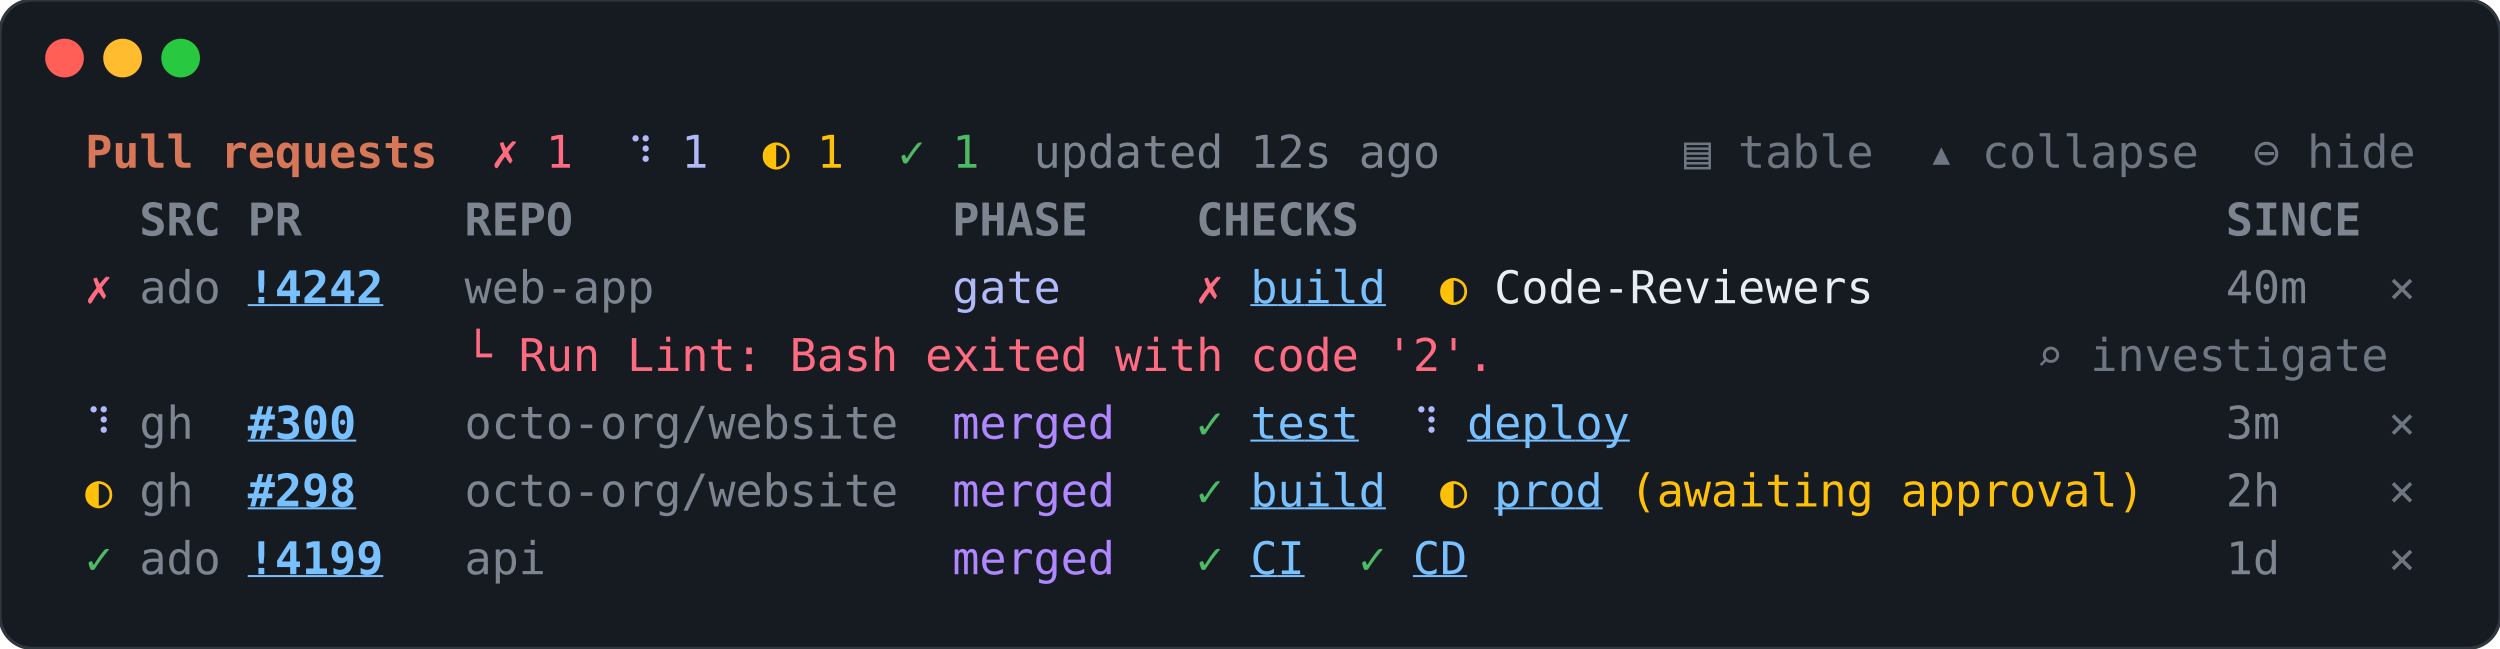
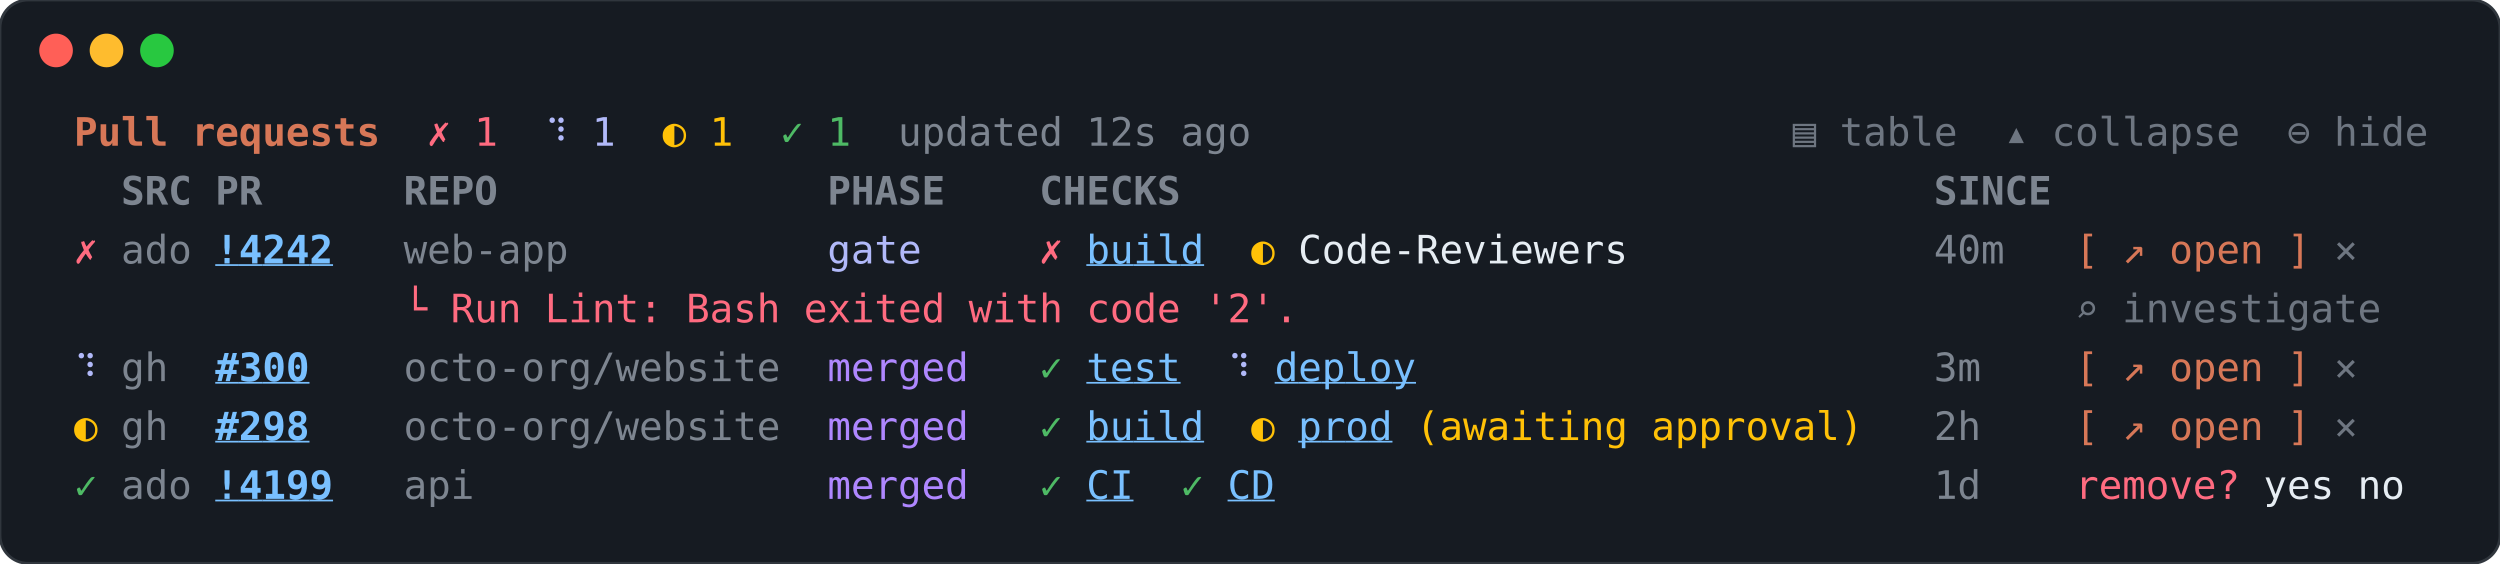
- <svg xmlns="http://www.w3.org/2000/svg" width="775" height="201" viewBox="0 0 775 201" role="img" aria-label="pr-watch band in the Claude Code terminal">
-   <rect width="775" height="201" rx="10" fill="#161b22" stroke="#30363d" />
+ <svg xmlns="http://www.w3.org/2000/svg" width="892" height="201" viewBox="0 0 892 201" role="img" aria-label="pr-watch band in the Claude Code terminal">
+   <rect width="892" height="201" rx="10" fill="#161b22" stroke="#30363d" />
  <circle cx="20" cy="18" r="6" fill="#ff5f57" />
  <circle cx="38" cy="18" r="6" fill="#febc2e" />
  <circle cx="56" cy="18" r="6" fill="#28c840" />
  <g font-family="ui-monospace, SFMono-Regular, Menlo, Consolas, monospace" font-size="14">
    <text x="26.4" y="52" fill="#d77757" font-weight="700">P</text>
    <text x="34.8" y="52" fill="#d77757" font-weight="700">u</text>
    <text x="43.2" y="52" fill="#d77757" font-weight="700">l</text>
    <text x="51.6" y="52" fill="#d77757" font-weight="700">l</text>
    <text x="68.4" y="52" fill="#d77757" font-weight="700">r</text>
    <text x="76.8" y="52" fill="#d77757" font-weight="700">e</text>
    <text x="85.2" y="52" fill="#d77757" font-weight="700">q</text>
    <text x="93.6" y="52" fill="#d77757" font-weight="700">u</text>
    <text x="102.0" y="52" fill="#d77757" font-weight="700">e</text>
    <text x="110.4" y="52" fill="#d77757" font-weight="700">s</text>
    <text x="118.8" y="52" fill="#d77757" font-weight="700">t</text>
    <text x="127.2" y="52" fill="#d77757" font-weight="700">s</text>
    <text x="152.4" y="52" fill="#ff6b80">✗</text>
    <text x="169.2" y="52" fill="#ff6b80">1</text>
    <text x="194.4" y="52" fill="#b1b9f9">⠹</text>
    <text x="211.2" y="52" fill="#b1b9f9">1</text>
    <text x="236.4" y="52" fill="#ffc107">◐</text>
    <text x="253.2" y="52" fill="#ffc107">1</text>
    <text x="278.4" y="52" fill="#4eba65">✓</text>
    <text x="295.2" y="52" fill="#4eba65">1</text>
    <text x="320.4" y="52" fill="#7d8590">u</text>
    <text x="328.8" y="52" fill="#7d8590">p</text>
    <text x="337.2" y="52" fill="#7d8590">d</text>
    <text x="345.6" y="52" fill="#7d8590">a</text>
    <text x="354.0" y="52" fill="#7d8590">t</text>
    <text x="362.4" y="52" fill="#7d8590">e</text>
    <text x="370.8" y="52" fill="#7d8590">d</text>
    <text x="387.6" y="52" fill="#7d8590">1</text>
    <text x="396.0" y="52" fill="#7d8590">2</text>
    <text x="404.4" y="52" fill="#7d8590">s</text>
    <text x="421.2" y="52" fill="#7d8590">a</text>
    <text x="429.6" y="52" fill="#7d8590">g</text>
    <text x="438.0" y="52" fill="#7d8590">o</text>
-     <text x="522.0" y="52" fill="#6e7681">▤</text>
-     <text x="538.8" y="52" fill="#6e7681">t</text>
-     <text x="547.2" y="52" fill="#6e7681">a</text>
-     <text x="555.6" y="52" fill="#6e7681">b</text>
-     <text x="564.0" y="52" fill="#6e7681">l</text>
-     <text x="572.4" y="52" fill="#6e7681">e</text>
-     <text x="597.6" y="52" fill="#6e7681">▴</text>
-     <text x="614.4" y="52" fill="#6e7681">c</text>
-     <text x="622.8" y="52" fill="#6e7681">o</text>
-     <text x="631.2" y="52" fill="#6e7681">l</text>
-     <text x="639.6" y="52" fill="#6e7681">l</text>
-     <text x="648.0" y="52" fill="#6e7681">a</text>
-     <text x="656.4" y="52" fill="#6e7681">p</text>
-     <text x="664.8" y="52" fill="#6e7681">s</text>
-     <text x="673.2" y="52" fill="#6e7681">e</text>
-     <text x="698.4" y="52" fill="#6e7681">⊖</text>
-     <text x="715.2" y="52" fill="#6e7681">h</text>
-     <text x="723.6" y="52" fill="#6e7681">i</text>
-     <text x="732.0" y="52" fill="#6e7681">d</text>
-     <text x="740.4" y="52" fill="#6e7681">e</text>
+     <text x="639.6" y="52" fill="#6e7681">▤</text>
+     <text x="656.4" y="52" fill="#6e7681">t</text>
+     <text x="664.8" y="52" fill="#6e7681">a</text>
+     <text x="673.2" y="52" fill="#6e7681">b</text>
+     <text x="681.6" y="52" fill="#6e7681">l</text>
+     <text x="690.0" y="52" fill="#6e7681">e</text>
+     <text x="715.2" y="52" fill="#6e7681">▴</text>
+     <text x="732.0" y="52" fill="#6e7681">c</text>
+     <text x="740.4" y="52" fill="#6e7681">o</text>
+     <text x="748.8" y="52" fill="#6e7681">l</text>
+     <text x="757.2" y="52" fill="#6e7681">l</text>
+     <text x="765.6" y="52" fill="#6e7681">a</text>
+     <text x="774.0" y="52" fill="#6e7681">p</text>
+     <text x="782.4" y="52" fill="#6e7681">s</text>
+     <text x="790.8" y="52" fill="#6e7681">e</text>
+     <text x="816.0" y="52" fill="#6e7681">⊖</text>
+     <text x="832.8" y="52" fill="#6e7681">h</text>
+     <text x="841.2" y="52" fill="#6e7681">i</text>
+     <text x="849.6" y="52" fill="#6e7681">d</text>
+     <text x="858.0" y="52" fill="#6e7681">e</text>
    <text x="43.2" y="73" fill="#7d8590" font-weight="700">S</text>
    <text x="51.6" y="73" fill="#7d8590" font-weight="700">R</text>
    <text x="60.0" y="73" fill="#7d8590" font-weight="700">C</text>
    <text x="76.8" y="73" fill="#7d8590" font-weight="700">P</text>
    <text x="85.2" y="73" fill="#7d8590" font-weight="700">R</text>
    <text x="144.0" y="73" fill="#7d8590" font-weight="700">R</text>
    <text x="152.4" y="73" fill="#7d8590" font-weight="700">E</text>
    <text x="160.8" y="73" fill="#7d8590" font-weight="700">P</text>
    <text x="169.2" y="73" fill="#7d8590" font-weight="700">O</text>
    <text x="295.2" y="73" fill="#7d8590" font-weight="700">P</text>
    <text x="303.6" y="73" fill="#7d8590" font-weight="700">H</text>
    <text x="312.0" y="73" fill="#7d8590" font-weight="700">A</text>
    <text x="320.4" y="73" fill="#7d8590" font-weight="700">S</text>
    <text x="328.8" y="73" fill="#7d8590" font-weight="700">E</text>
    <text x="370.8" y="73" fill="#7d8590" font-weight="700">C</text>
    <text x="379.2" y="73" fill="#7d8590" font-weight="700">H</text>
    <text x="387.6" y="73" fill="#7d8590" font-weight="700">E</text>
    <text x="396.0" y="73" fill="#7d8590" font-weight="700">C</text>
    <text x="404.4" y="73" fill="#7d8590" font-weight="700">K</text>
    <text x="412.8" y="73" fill="#7d8590" font-weight="700">S</text>
    <text x="690.0" y="73" fill="#7d8590" font-weight="700">S</text>
    <text x="698.4" y="73" fill="#7d8590" font-weight="700">I</text>
    <text x="706.8" y="73" fill="#7d8590" font-weight="700">N</text>
    <text x="715.2" y="73" fill="#7d8590" font-weight="700">C</text>
    <text x="723.6" y="73" fill="#7d8590" font-weight="700">E</text>
    <text x="26.4" y="94" fill="#ff6b80">✗</text>
    <text x="43.2" y="94" fill="#7d8590">a</text>
    <text x="51.6" y="94" fill="#7d8590">d</text>
    <text x="60.0" y="94" fill="#7d8590">o</text>
    <text x="76.8" y="94" fill="#79c0ff" font-weight="700" text-decoration="underline">!</text>
    <text x="85.2" y="94" fill="#79c0ff" font-weight="700" text-decoration="underline">4</text>
    <text x="93.6" y="94" fill="#79c0ff" font-weight="700" text-decoration="underline">2</text>
    <text x="102.0" y="94" fill="#79c0ff" font-weight="700" text-decoration="underline">4</text>
    <text x="110.4" y="94" fill="#79c0ff" font-weight="700" text-decoration="underline">2</text>
    <text x="144.0" y="94" fill="#7d8590">w</text>
    <text x="152.4" y="94" fill="#7d8590">e</text>
    <text x="160.8" y="94" fill="#7d8590">b</text>
    <text x="169.2" y="94" fill="#7d8590">-</text>
    <text x="177.6" y="94" fill="#7d8590">a</text>
    <text x="186.0" y="94" fill="#7d8590">p</text>
    <text x="194.4" y="94" fill="#7d8590">p</text>
    <text x="295.2" y="94" fill="#b1b9f9">g</text>
    <text x="303.6" y="94" fill="#b1b9f9">a</text>
    <text x="312.0" y="94" fill="#b1b9f9">t</text>
    <text x="320.4" y="94" fill="#b1b9f9">e</text>
    <text x="370.8" y="94" fill="#ff6b80">✗</text>
    <text x="387.6" y="94" fill="#79c0ff" text-decoration="underline">b</text>
    <text x="396.0" y="94" fill="#79c0ff" text-decoration="underline">u</text>
    <text x="404.4" y="94" fill="#79c0ff" text-decoration="underline">i</text>
    <text x="412.8" y="94" fill="#79c0ff" text-decoration="underline">l</text>
    <text x="421.2" y="94" fill="#79c0ff" text-decoration="underline">d</text>
    <text x="446.4" y="94" fill="#ffc107">◐</text>
    <text x="463.2" y="94" fill="#e6edf3">C</text>
    <text x="471.6" y="94" fill="#e6edf3">o</text>
    <text x="480.0" y="94" fill="#e6edf3">d</text>
    <text x="488.4" y="94" fill="#e6edf3">e</text>
    <text x="496.8" y="94" fill="#e6edf3">-</text>
    <text x="505.2" y="94" fill="#e6edf3">R</text>
    <text x="513.6" y="94" fill="#e6edf3">e</text>
    <text x="522.0" y="94" fill="#e6edf3">v</text>
    <text x="530.4" y="94" fill="#e6edf3">i</text>
    <text x="538.8" y="94" fill="#e6edf3">e</text>
    <text x="547.2" y="94" fill="#e6edf3">w</text>
    <text x="555.6" y="94" fill="#e6edf3">e</text>
    <text x="564.0" y="94" fill="#e6edf3">r</text>
    <text x="572.4" y="94" fill="#e6edf3">s</text>
    <text x="690.0" y="94" fill="#7d8590">4</text>
    <text x="698.4" y="94" fill="#7d8590">0</text>
    <text x="706.8" y="94" fill="#7d8590">m</text>
-     <text x="740.4" y="94" fill="#6e7681">×</text>
+     <text x="740.4" y="94" fill="#d77757">[</text>
+     <text x="757.2" y="94" fill="#d77757">↗</text>
+     <text x="774.0" y="94" fill="#d77757">o</text>
+     <text x="782.4" y="94" fill="#d77757">p</text>
+     <text x="790.8" y="94" fill="#d77757">e</text>
+     <text x="799.2" y="94" fill="#d77757">n</text>
+     <text x="816.0" y="94" fill="#d77757">]</text>
+     <text x="832.8" y="94" fill="#6e7681">×</text>
    <text x="144.0" y="115" fill="#ff6b80">└</text>
    <text x="160.8" y="115" fill="#ff6b80">R</text>
    <text x="169.2" y="115" fill="#ff6b80">u</text>
    <text x="177.6" y="115" fill="#ff6b80">n</text>
    <text x="194.4" y="115" fill="#ff6b80">L</text>
    <text x="202.8" y="115" fill="#ff6b80">i</text>
    <text x="211.2" y="115" fill="#ff6b80">n</text>
    <text x="219.6" y="115" fill="#ff6b80">t</text>
    <text x="228.0" y="115" fill="#ff6b80">:</text>
    <text x="244.8" y="115" fill="#ff6b80">B</text>
    <text x="253.2" y="115" fill="#ff6b80">a</text>
    <text x="261.6" y="115" fill="#ff6b80">s</text>
    <text x="270.0" y="115" fill="#ff6b80">h</text>
    <text x="286.8" y="115" fill="#ff6b80">e</text>
    <text x="295.2" y="115" fill="#ff6b80">x</text>
    <text x="303.6" y="115" fill="#ff6b80">i</text>
    <text x="312.0" y="115" fill="#ff6b80">t</text>
    <text x="320.4" y="115" fill="#ff6b80">e</text>
    <text x="328.8" y="115" fill="#ff6b80">d</text>
    <text x="345.6" y="115" fill="#ff6b80">w</text>
    <text x="354.0" y="115" fill="#ff6b80">i</text>
    <text x="362.4" y="115" fill="#ff6b80">t</text>
    <text x="370.8" y="115" fill="#ff6b80">h</text>
    <text x="387.6" y="115" fill="#ff6b80">c</text>
    <text x="396.0" y="115" fill="#ff6b80">o</text>
    <text x="404.4" y="115" fill="#ff6b80">d</text>
    <text x="412.8" y="115" fill="#ff6b80">e</text>
    <text x="429.6" y="115" fill="#ff6b80">'</text>
    <text x="438.0" y="115" fill="#ff6b80">2</text>
    <text x="446.4" y="115" fill="#ff6b80">'</text>
    <text x="454.8" y="115" fill="#ff6b80">.</text>
-     <text x="631.2" y="115" fill="#6e7681">⌕</text>
-     <text x="648.0" y="115" fill="#6e7681">i</text>
-     <text x="656.4" y="115" fill="#6e7681">n</text>
-     <text x="664.8" y="115" fill="#6e7681">v</text>
-     <text x="673.2" y="115" fill="#6e7681">e</text>
-     <text x="681.6" y="115" fill="#6e7681">s</text>
-     <text x="690.0" y="115" fill="#6e7681">t</text>
-     <text x="698.4" y="115" fill="#6e7681">i</text>
-     <text x="706.8" y="115" fill="#6e7681">g</text>
-     <text x="715.2" y="115" fill="#6e7681">a</text>
-     <text x="723.6" y="115" fill="#6e7681">t</text>
-     <text x="732.0" y="115" fill="#6e7681">e</text>
+     <text x="740.4" y="115" fill="#6e7681">⌕</text>
+     <text x="757.2" y="115" fill="#6e7681">i</text>
+     <text x="765.6" y="115" fill="#6e7681">n</text>
+     <text x="774.0" y="115" fill="#6e7681">v</text>
+     <text x="782.4" y="115" fill="#6e7681">e</text>
+     <text x="790.8" y="115" fill="#6e7681">s</text>
+     <text x="799.2" y="115" fill="#6e7681">t</text>
+     <text x="807.6" y="115" fill="#6e7681">i</text>
+     <text x="816.0" y="115" fill="#6e7681">g</text>
+     <text x="824.4" y="115" fill="#6e7681">a</text>
+     <text x="832.8" y="115" fill="#6e7681">t</text>
+     <text x="841.2" y="115" fill="#6e7681">e</text>
    <text x="26.4" y="136" fill="#b1b9f9">⠹</text>
    <text x="43.2" y="136" fill="#7d8590">g</text>
    <text x="51.6" y="136" fill="#7d8590">h</text>
    <text x="76.8" y="136" fill="#79c0ff" font-weight="700" text-decoration="underline">#</text>
    <text x="85.2" y="136" fill="#79c0ff" font-weight="700" text-decoration="underline">3</text>
    <text x="93.6" y="136" fill="#79c0ff" font-weight="700" text-decoration="underline">0</text>
    <text x="102.0" y="136" fill="#79c0ff" font-weight="700" text-decoration="underline">0</text>
    <text x="144.0" y="136" fill="#7d8590">o</text>
    <text x="152.4" y="136" fill="#7d8590">c</text>
    <text x="160.8" y="136" fill="#7d8590">t</text>
    <text x="169.2" y="136" fill="#7d8590">o</text>
    <text x="177.6" y="136" fill="#7d8590">-</text>
    <text x="186.0" y="136" fill="#7d8590">o</text>
    <text x="194.4" y="136" fill="#7d8590">r</text>
    <text x="202.8" y="136" fill="#7d8590">g</text>
    <text x="211.2" y="136" fill="#7d8590">/</text>
    <text x="219.6" y="136" fill="#7d8590">w</text>
    <text x="228.0" y="136" fill="#7d8590">e</text>
    <text x="236.4" y="136" fill="#7d8590">b</text>
    <text x="244.8" y="136" fill="#7d8590">s</text>
    <text x="253.2" y="136" fill="#7d8590">i</text>
    <text x="261.6" y="136" fill="#7d8590">t</text>
    <text x="270.0" y="136" fill="#7d8590">e</text>
    <text x="295.2" y="136" fill="#af87ff">m</text>
    <text x="303.6" y="136" fill="#af87ff">e</text>
    <text x="312.0" y="136" fill="#af87ff">r</text>
    <text x="320.4" y="136" fill="#af87ff">g</text>
    <text x="328.8" y="136" fill="#af87ff">e</text>
    <text x="337.2" y="136" fill="#af87ff">d</text>
    <text x="370.8" y="136" fill="#4eba65">✓</text>
    <text x="387.6" y="136" fill="#79c0ff" text-decoration="underline">t</text>
    <text x="396.0" y="136" fill="#79c0ff" text-decoration="underline">e</text>
    <text x="404.4" y="136" fill="#79c0ff" text-decoration="underline">s</text>
    <text x="412.8" y="136" fill="#79c0ff" text-decoration="underline">t</text>
    <text x="438.0" y="136" fill="#b1b9f9">⠹</text>
    <text x="454.8" y="136" fill="#79c0ff" text-decoration="underline">d</text>
    <text x="463.2" y="136" fill="#79c0ff" text-decoration="underline">e</text>
    <text x="471.6" y="136" fill="#79c0ff" text-decoration="underline">p</text>
    <text x="480.0" y="136" fill="#79c0ff" text-decoration="underline">l</text>
    <text x="488.4" y="136" fill="#79c0ff" text-decoration="underline">o</text>
    <text x="496.8" y="136" fill="#79c0ff" text-decoration="underline">y</text>
    <text x="690.0" y="136" fill="#7d8590">3</text>
    <text x="698.4" y="136" fill="#7d8590">m</text>
-     <text x="740.4" y="136" fill="#6e7681">×</text>
+     <text x="740.4" y="136" fill="#d77757">[</text>
+     <text x="757.2" y="136" fill="#d77757">↗</text>
+     <text x="774.0" y="136" fill="#d77757">o</text>
+     <text x="782.4" y="136" fill="#d77757">p</text>
+     <text x="790.8" y="136" fill="#d77757">e</text>
+     <text x="799.2" y="136" fill="#d77757">n</text>
+     <text x="816.0" y="136" fill="#d77757">]</text>
+     <text x="832.8" y="136" fill="#6e7681">×</text>
    <text x="26.4" y="157" fill="#ffc107">◐</text>
    <text x="43.2" y="157" fill="#7d8590">g</text>
    <text x="51.6" y="157" fill="#7d8590">h</text>
    <text x="76.8" y="157" fill="#79c0ff" font-weight="700" text-decoration="underline">#</text>
    <text x="85.2" y="157" fill="#79c0ff" font-weight="700" text-decoration="underline">2</text>
    <text x="93.6" y="157" fill="#79c0ff" font-weight="700" text-decoration="underline">9</text>
    <text x="102.0" y="157" fill="#79c0ff" font-weight="700" text-decoration="underline">8</text>
    <text x="144.0" y="157" fill="#7d8590">o</text>
    <text x="152.4" y="157" fill="#7d8590">c</text>
    <text x="160.8" y="157" fill="#7d8590">t</text>
    <text x="169.2" y="157" fill="#7d8590">o</text>
    <text x="177.6" y="157" fill="#7d8590">-</text>
    <text x="186.0" y="157" fill="#7d8590">o</text>
    <text x="194.4" y="157" fill="#7d8590">r</text>
    <text x="202.8" y="157" fill="#7d8590">g</text>
    <text x="211.2" y="157" fill="#7d8590">/</text>
    <text x="219.6" y="157" fill="#7d8590">w</text>
    <text x="228.0" y="157" fill="#7d8590">e</text>
    <text x="236.4" y="157" fill="#7d8590">b</text>
    <text x="244.8" y="157" fill="#7d8590">s</text>
    <text x="253.2" y="157" fill="#7d8590">i</text>
    <text x="261.6" y="157" fill="#7d8590">t</text>
    <text x="270.0" y="157" fill="#7d8590">e</text>
    <text x="295.2" y="157" fill="#af87ff">m</text>
    <text x="303.6" y="157" fill="#af87ff">e</text>
    <text x="312.0" y="157" fill="#af87ff">r</text>
    <text x="320.4" y="157" fill="#af87ff">g</text>
    <text x="328.8" y="157" fill="#af87ff">e</text>
    <text x="337.2" y="157" fill="#af87ff">d</text>
    <text x="370.8" y="157" fill="#4eba65">✓</text>
    <text x="387.6" y="157" fill="#79c0ff" text-decoration="underline">b</text>
    <text x="396.0" y="157" fill="#79c0ff" text-decoration="underline">u</text>
    <text x="404.4" y="157" fill="#79c0ff" text-decoration="underline">i</text>
    <text x="412.8" y="157" fill="#79c0ff" text-decoration="underline">l</text>
    <text x="421.2" y="157" fill="#79c0ff" text-decoration="underline">d</text>
    <text x="446.4" y="157" fill="#ffc107">◐</text>
    <text x="463.2" y="157" fill="#79c0ff" text-decoration="underline">p</text>
    <text x="471.6" y="157" fill="#79c0ff" text-decoration="underline">r</text>
    <text x="480.0" y="157" fill="#79c0ff" text-decoration="underline">o</text>
    <text x="488.4" y="157" fill="#79c0ff" text-decoration="underline">d</text>
    <text x="505.2" y="157" fill="#ffc107">(</text>
    <text x="513.6" y="157" fill="#ffc107">a</text>
    <text x="522.0" y="157" fill="#ffc107">w</text>
    <text x="530.4" y="157" fill="#ffc107">a</text>
    <text x="538.8" y="157" fill="#ffc107">i</text>
    <text x="547.2" y="157" fill="#ffc107">t</text>
    <text x="555.6" y="157" fill="#ffc107">i</text>
    <text x="564.0" y="157" fill="#ffc107">n</text>
    <text x="572.4" y="157" fill="#ffc107">g</text>
    <text x="589.2" y="157" fill="#ffc107">a</text>
    <text x="597.6" y="157" fill="#ffc107">p</text>
    <text x="606.0" y="157" fill="#ffc107">p</text>
    <text x="614.4" y="157" fill="#ffc107">r</text>
    <text x="622.8" y="157" fill="#ffc107">o</text>
    <text x="631.2" y="157" fill="#ffc107">v</text>
    <text x="639.6" y="157" fill="#ffc107">a</text>
    <text x="648.0" y="157" fill="#ffc107">l</text>
    <text x="656.4" y="157" fill="#ffc107">)</text>
    <text x="690.0" y="157" fill="#7d8590">2</text>
    <text x="698.4" y="157" fill="#7d8590">h</text>
-     <text x="740.4" y="157" fill="#6e7681">×</text>
+     <text x="740.4" y="157" fill="#d77757">[</text>
+     <text x="757.2" y="157" fill="#d77757">↗</text>
+     <text x="774.0" y="157" fill="#d77757">o</text>
+     <text x="782.4" y="157" fill="#d77757">p</text>
+     <text x="790.8" y="157" fill="#d77757">e</text>
+     <text x="799.2" y="157" fill="#d77757">n</text>
+     <text x="816.0" y="157" fill="#d77757">]</text>
+     <text x="832.8" y="157" fill="#6e7681">×</text>
    <text x="26.4" y="178" fill="#4eba65">✓</text>
    <text x="43.2" y="178" fill="#7d8590">a</text>
    <text x="51.6" y="178" fill="#7d8590">d</text>
    <text x="60.0" y="178" fill="#7d8590">o</text>
    <text x="76.8" y="178" fill="#79c0ff" font-weight="700" text-decoration="underline">!</text>
    <text x="85.2" y="178" fill="#79c0ff" font-weight="700" text-decoration="underline">4</text>
    <text x="93.6" y="178" fill="#79c0ff" font-weight="700" text-decoration="underline">1</text>
    <text x="102.0" y="178" fill="#79c0ff" font-weight="700" text-decoration="underline">9</text>
    <text x="110.4" y="178" fill="#79c0ff" font-weight="700" text-decoration="underline">9</text>
    <text x="144.0" y="178" fill="#7d8590">a</text>
    <text x="152.4" y="178" fill="#7d8590">p</text>
    <text x="160.8" y="178" fill="#7d8590">i</text>
    <text x="295.2" y="178" fill="#af87ff">m</text>
    <text x="303.6" y="178" fill="#af87ff">e</text>
    <text x="312.0" y="178" fill="#af87ff">r</text>
    <text x="320.4" y="178" fill="#af87ff">g</text>
    <text x="328.8" y="178" fill="#af87ff">e</text>
    <text x="337.2" y="178" fill="#af87ff">d</text>
    <text x="370.8" y="178" fill="#4eba65">✓</text>
    <text x="387.6" y="178" fill="#79c0ff" text-decoration="underline">C</text>
    <text x="396.0" y="178" fill="#79c0ff" text-decoration="underline">I</text>
    <text x="421.2" y="178" fill="#4eba65">✓</text>
    <text x="438.0" y="178" fill="#79c0ff" text-decoration="underline">C</text>
    <text x="446.4" y="178" fill="#79c0ff" text-decoration="underline">D</text>
    <text x="690.0" y="178" fill="#7d8590">1</text>
    <text x="698.4" y="178" fill="#7d8590">d</text>
-     <text x="740.4" y="178" fill="#6e7681">×</text>
+     <text x="740.4" y="178" fill="#ff6b80">r</text>
+     <text x="748.8" y="178" fill="#ff6b80">e</text>
+     <text x="757.2" y="178" fill="#ff6b80">m</text>
+     <text x="765.6" y="178" fill="#ff6b80">o</text>
+     <text x="774.0" y="178" fill="#ff6b80">v</text>
+     <text x="782.4" y="178" fill="#ff6b80">e</text>
+     <text x="790.8" y="178" fill="#ff6b80">?</text>
+     <text x="807.6" y="178" fill="#e6edf3">y</text>
+     <text x="816.0" y="178" fill="#e6edf3">e</text>
+     <text x="824.4" y="178" fill="#e6edf3">s</text>
+     <text x="841.2" y="178" fill="#e6edf3">n</text>
+     <text x="849.6" y="178" fill="#e6edf3">o</text>
  </g>
</svg>
